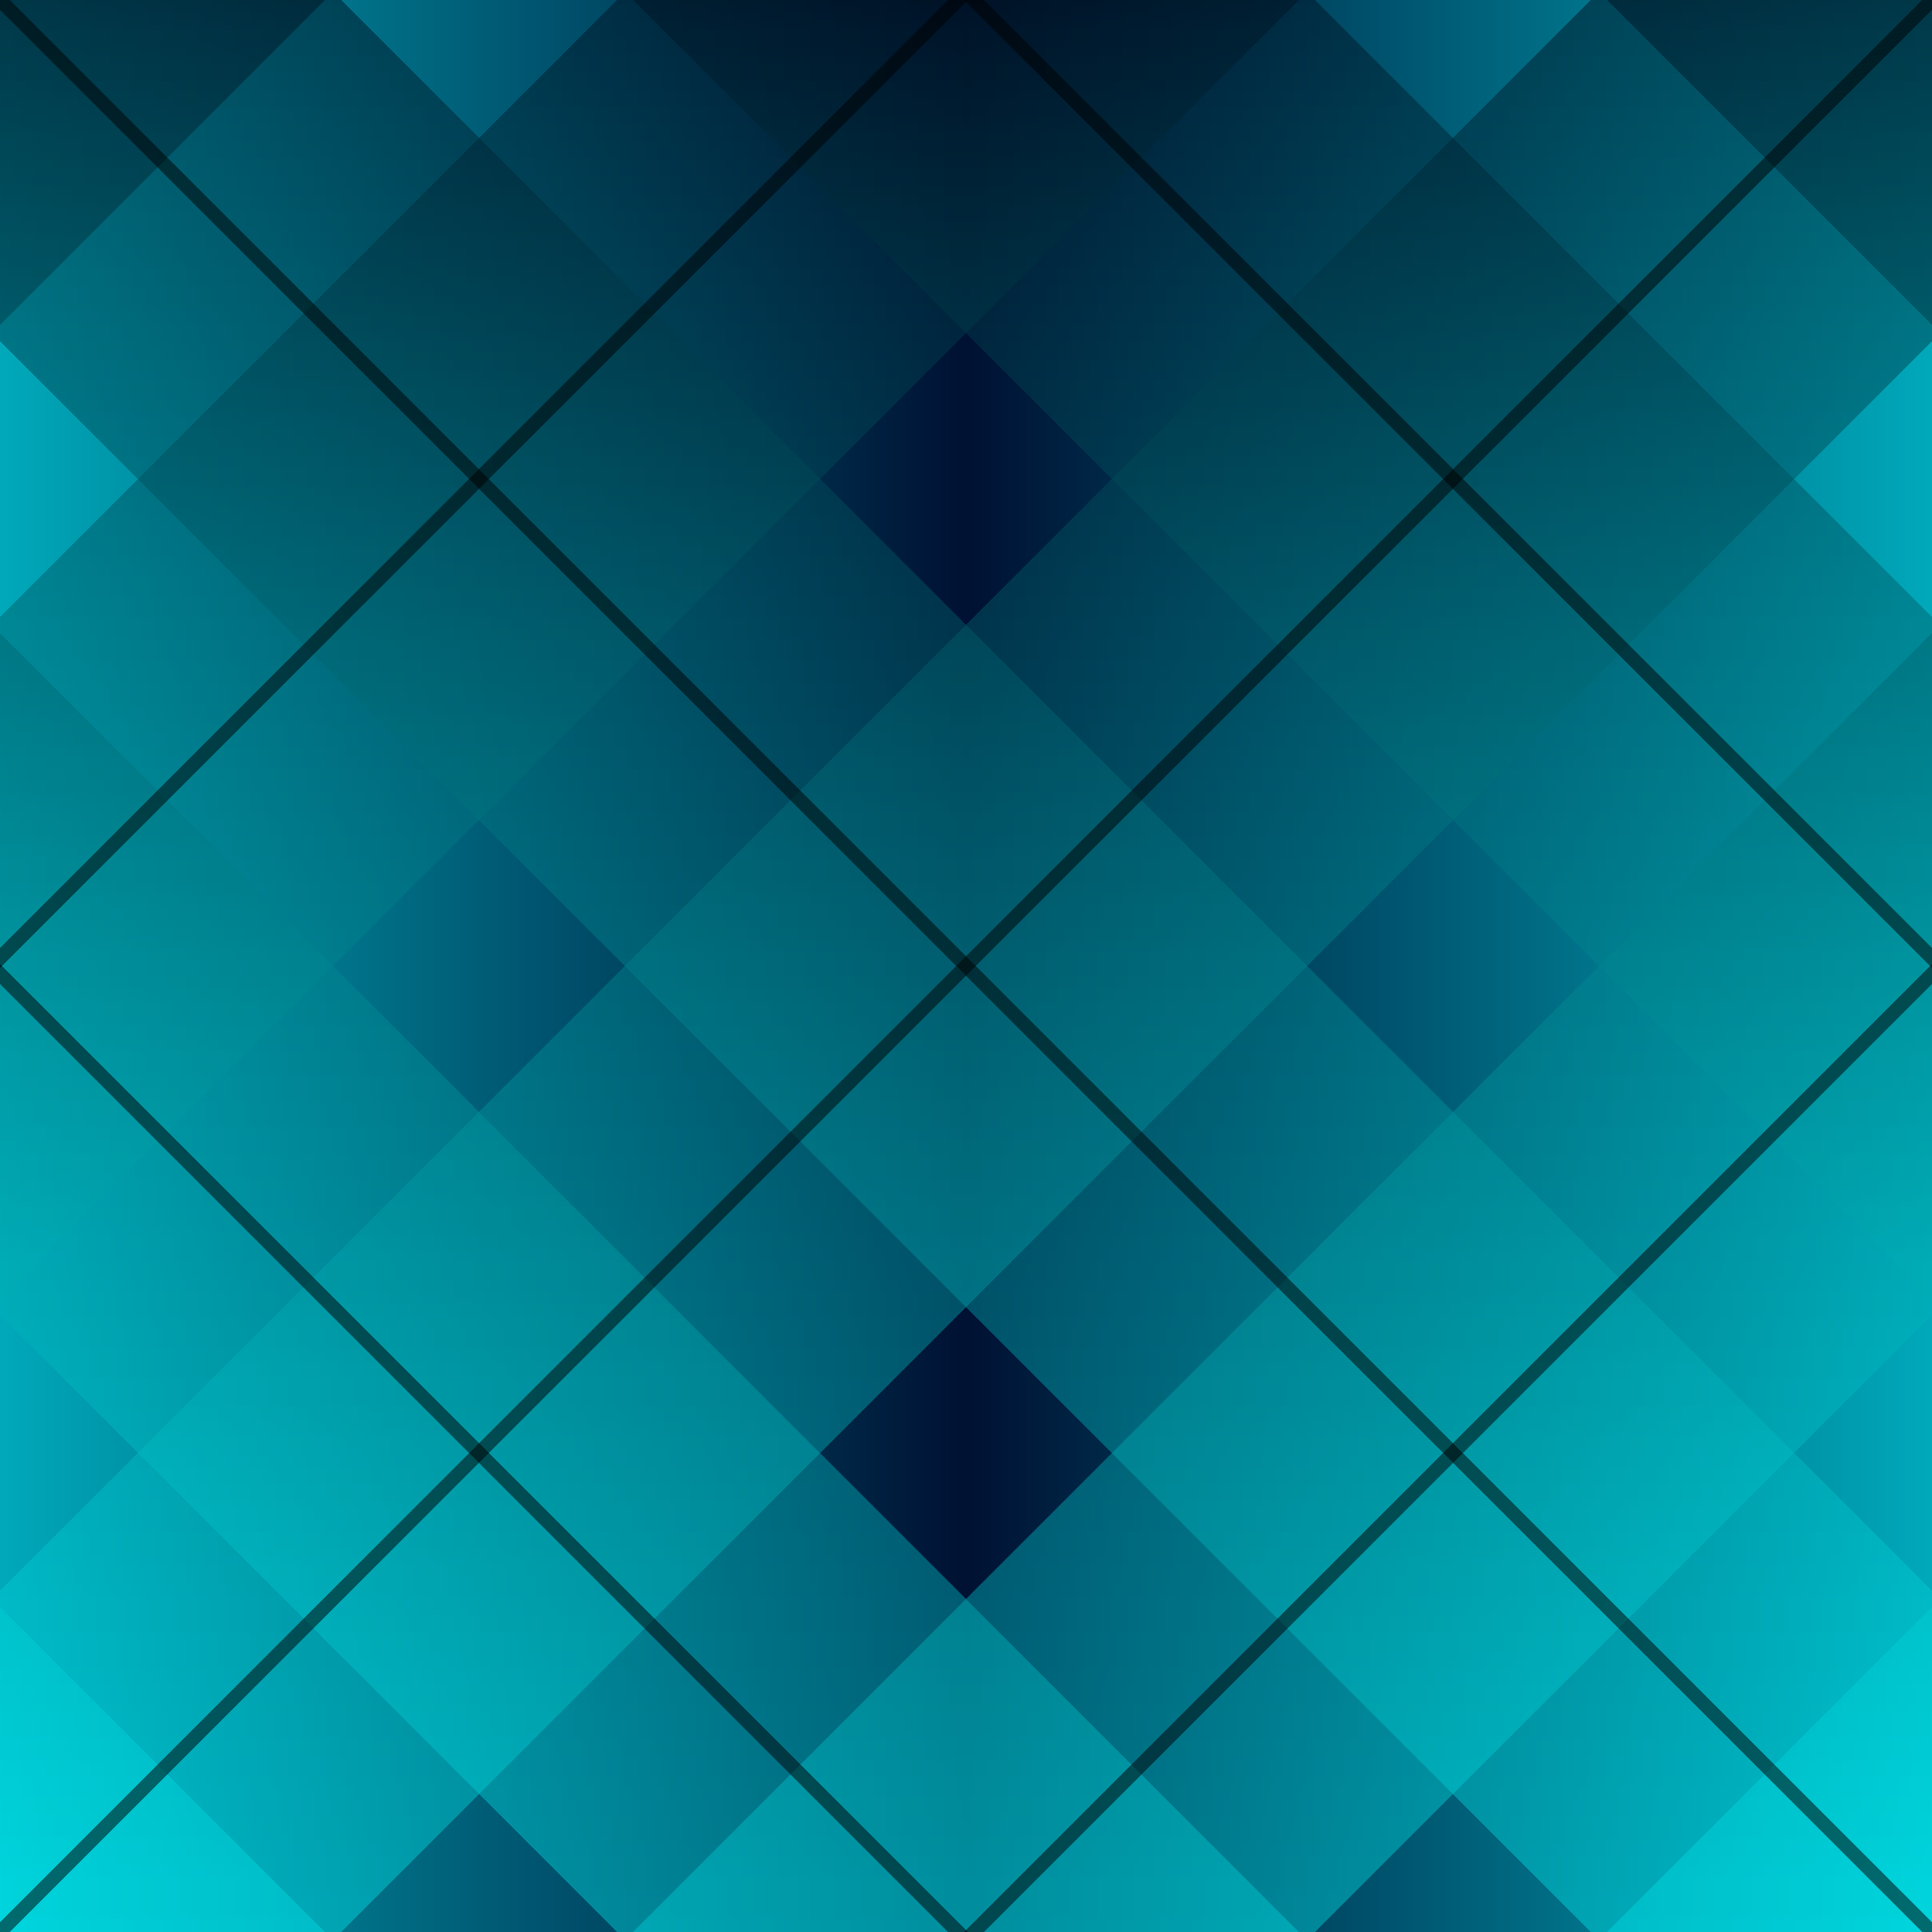
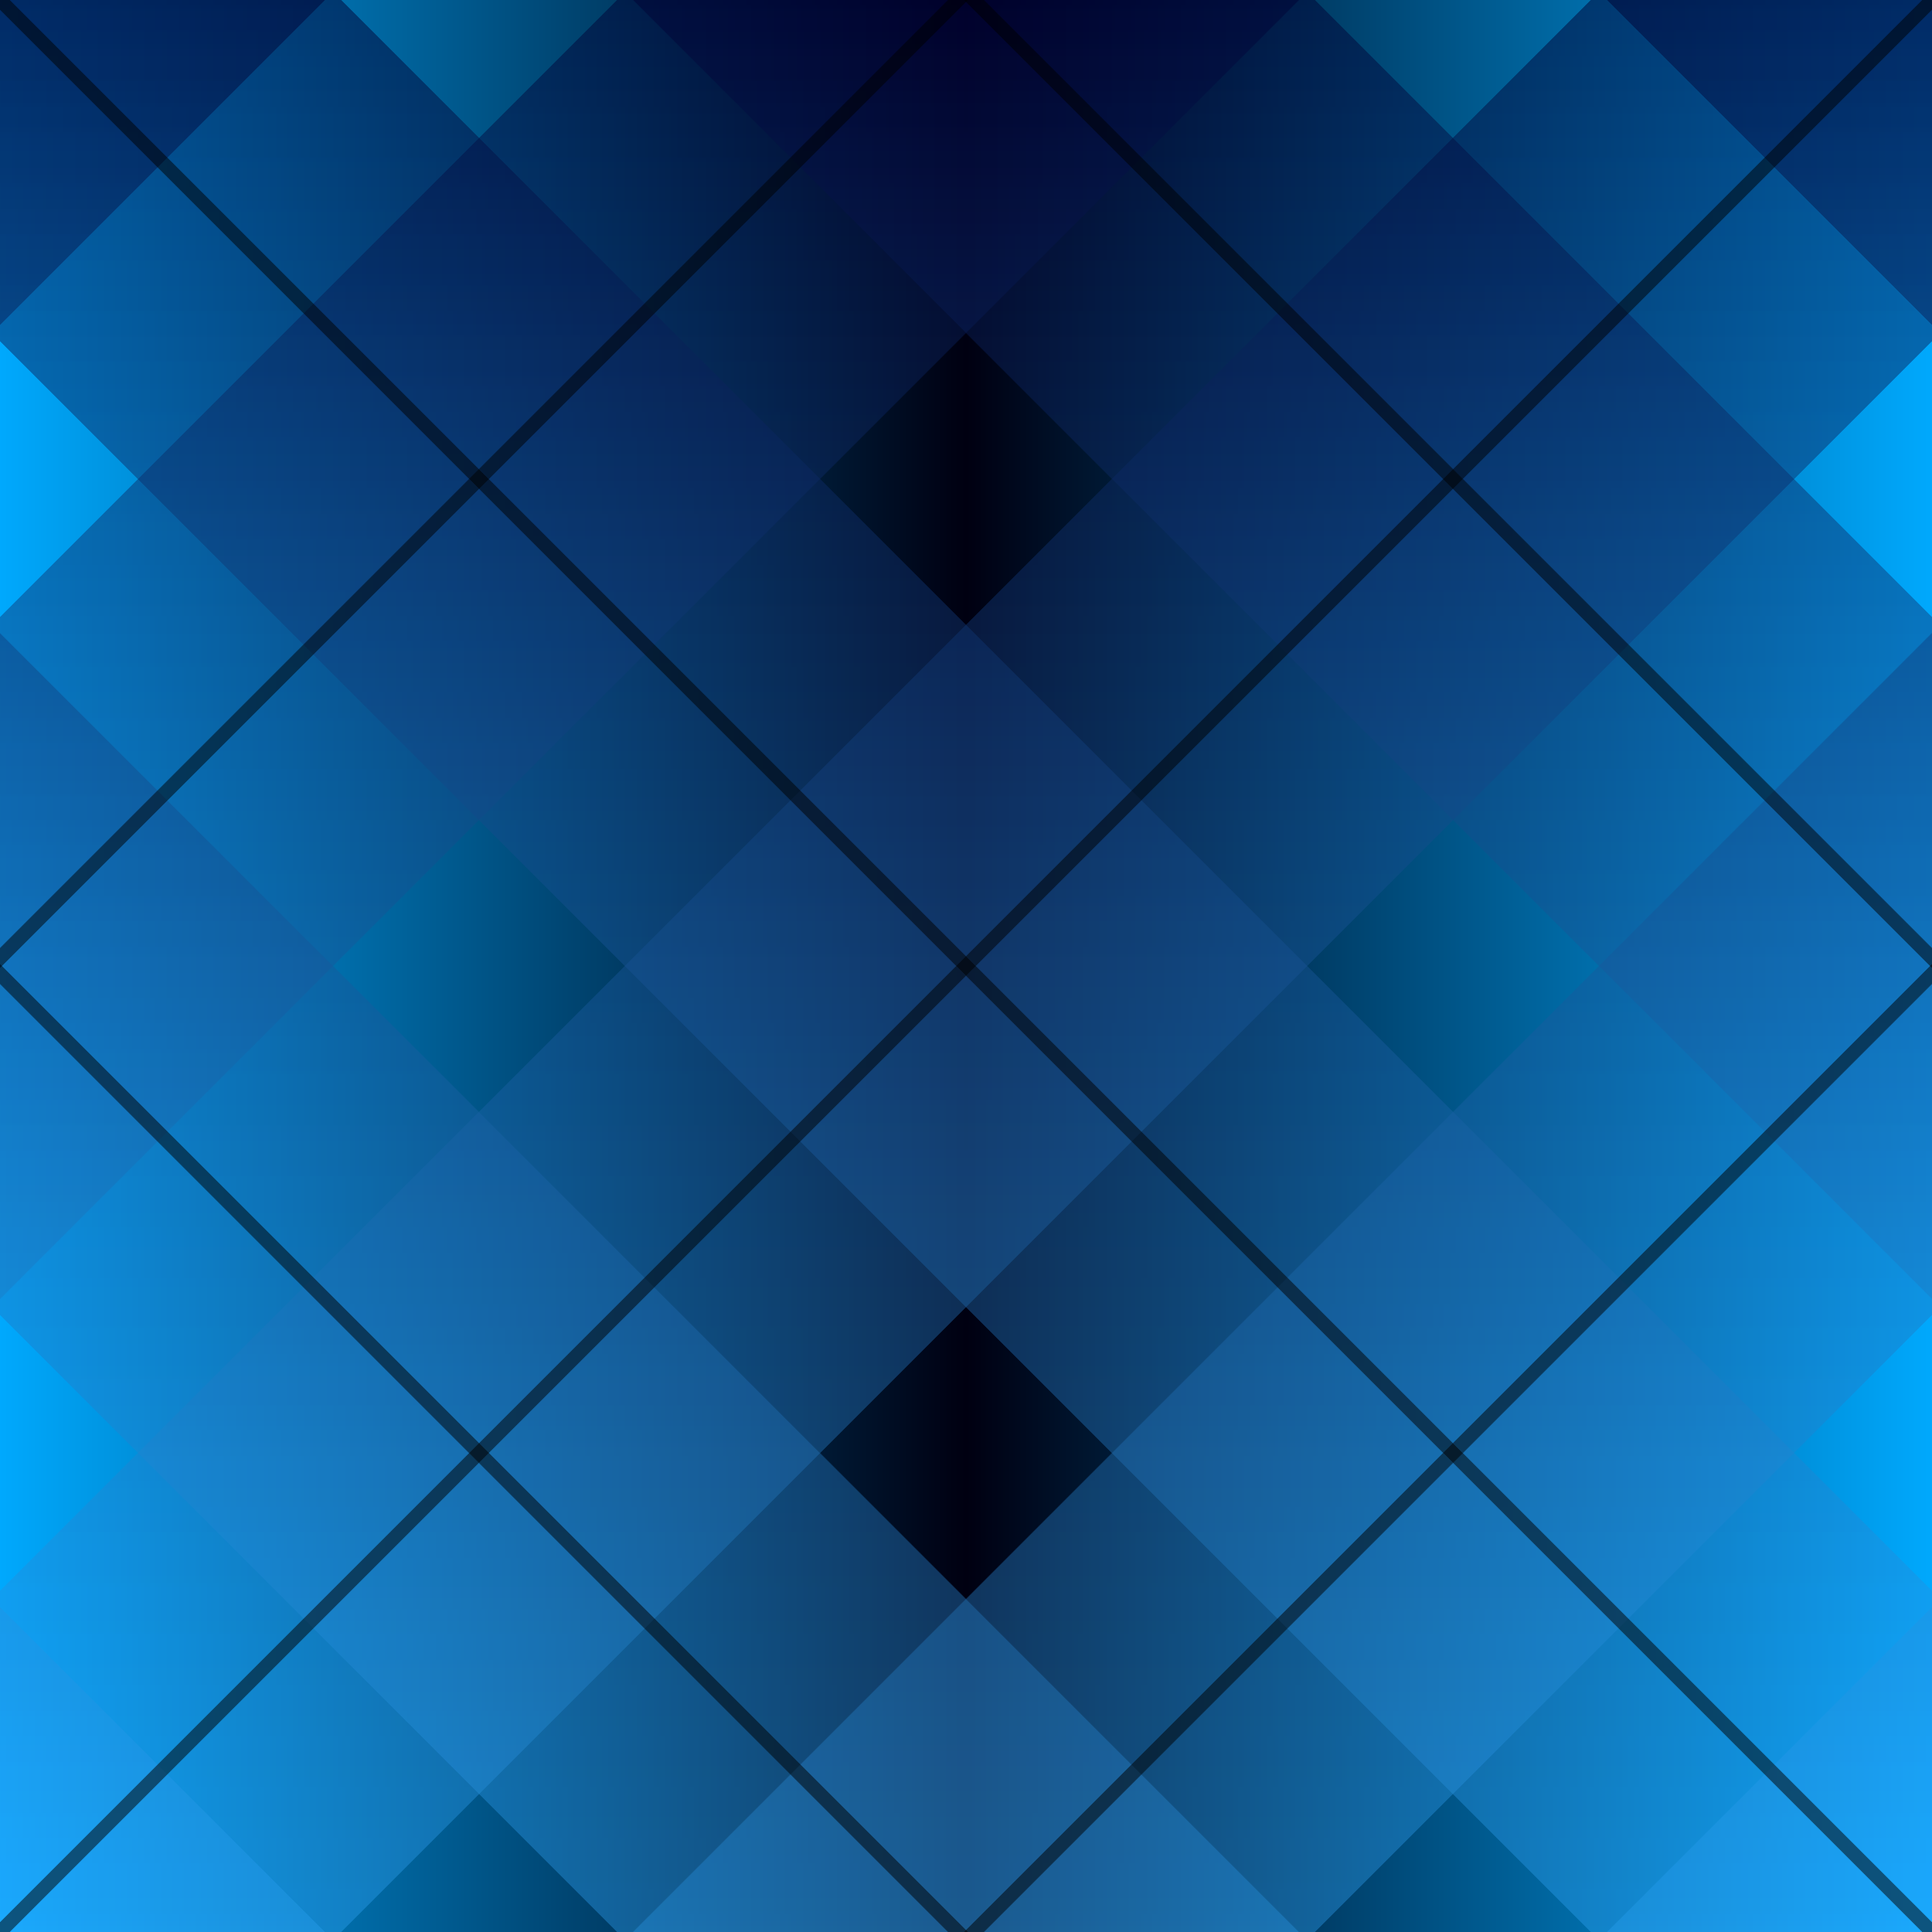
<svg xmlns="http://www.w3.org/2000/svg" version="1.1" viewBox="0 0 512 512" width="512" height="512">
  <defs>
    <linearGradient x1="0" y1="0" x2="0.125" y2="0.125" spreadMethod="reflect" id="linearGradient1382">
      <stop style="stop-color:#ffffff;stop-opacity:1" offset="0.000" />
      <stop style="stop-color:#ffffff;stop-opacity:1" offset="0.020" />
      <stop style="stop-color:#000000;stop-opacity:0" offset="0.021" />
      <stop style="stop-color:#000000;stop-opacity:0" offset="1.000" />
    </linearGradient>
    <linearGradient x1="0" y1="0" x2="0.125" y2="0.125" spreadMethod="reflect" id="linearGradient1383">
      <stop style="stop-color:#ffffff;stop-opacity:1" offset="0.000" />
      <stop style="stop-color:#ffffff;stop-opacity:1" offset="0.700" />
      <stop style="stop-color:#000000;stop-opacity:0" offset="0.701" />
      <stop style="stop-color:#000000;stop-opacity:0" offset="1.000" />
    </linearGradient>
    <linearGradient x1="0" y1="0" x2="0" y2="1" spreadMethod="reflect" id="linearGradient1381">
      <stop style="stop-color:#000000;stop-opacity:1" offset="1.000" />
      <stop style="stop-color:#003344;stop-opacity:1" offset="1.000" />
    </linearGradient>
    <linearGradient x1="0" y1="0" x2="0" y2="1" spreadMethod="repeat" id="linearGradient1380">
-       <stop style="stop-color:#001122;stop-opacity:1" offset="0.000" />
-       <stop style="stop-color:#00ffff;stop-opacity:0.7" offset="1.000" />
+       <stop style="stop-color:#000033;stop-opacity:1" offset="0.000" />
+       <stop style="stop-color:#33aaff;stop-opacity:0.7" offset="1.000" />
    </linearGradient>
    <linearGradient x1="0" y1="0" x2="0.5" y2="0" spreadMethod="reflect" id="linearGradient1379">
-       <stop style="stop-color:#00aabb;stop-opacity:1" offset="0.000" />
-       <stop style="stop-color:#001133;stop-opacity:1" offset="1.000" />
+       <stop style="stop-color:#00aaff;stop-opacity:1" offset="0.000" />
+       <stop style="stop-color:#000011;stop-opacity:1" offset="1.000" />
    </linearGradient>
    <mask id="Mask2">
      <rect style="fill:url(#linearGradient1383);fill-opacity:0.5;stroke:none" width="512" height="512" x="0" y="0" />
      <rect style="fill:url(#linearGradient1383);fill-opacity:0.5;stroke:none" transform="rotate(90)" width="512" height="512" x="0" y="-512" />
    </mask>
    <mask id="Mask1">
      <rect style="fill:url(#linearGradient1382);fill-opacity:0.5;stroke:none" width="512" height="512" x="0" y="0" />
      <rect style="fill:url(#linearGradient1382);fill-opacity:0.5;stroke:none" transform="rotate(90)" width="512" height="512" x="0" y="-512" />
    </mask>
  </defs>
  <rect style="fill:url(#linearGradient1379);fill-opacity:1;stroke:none" width="512" height="512" x="0" y="0" />
  <rect style="fill:url(#linearGradient1380);mask:url(#Mask2);fill-opacity:1;stroke:none" width="512" height="512" x="0" y="0" />
  <rect style="fill:url(#linearGradient1381);mask:url(#Mask1);fill-opacity:1;stroke:none" width="512" height="512" x="0" y="0" />
  <rect style="fill:url(#linearGradient1380zzzzzzzzzzzzzzzzzzzz);mask:url(#Mask1);fill-opacity:1;stroke:none" width="512" height="512" x="0" y="0" />
</svg>
